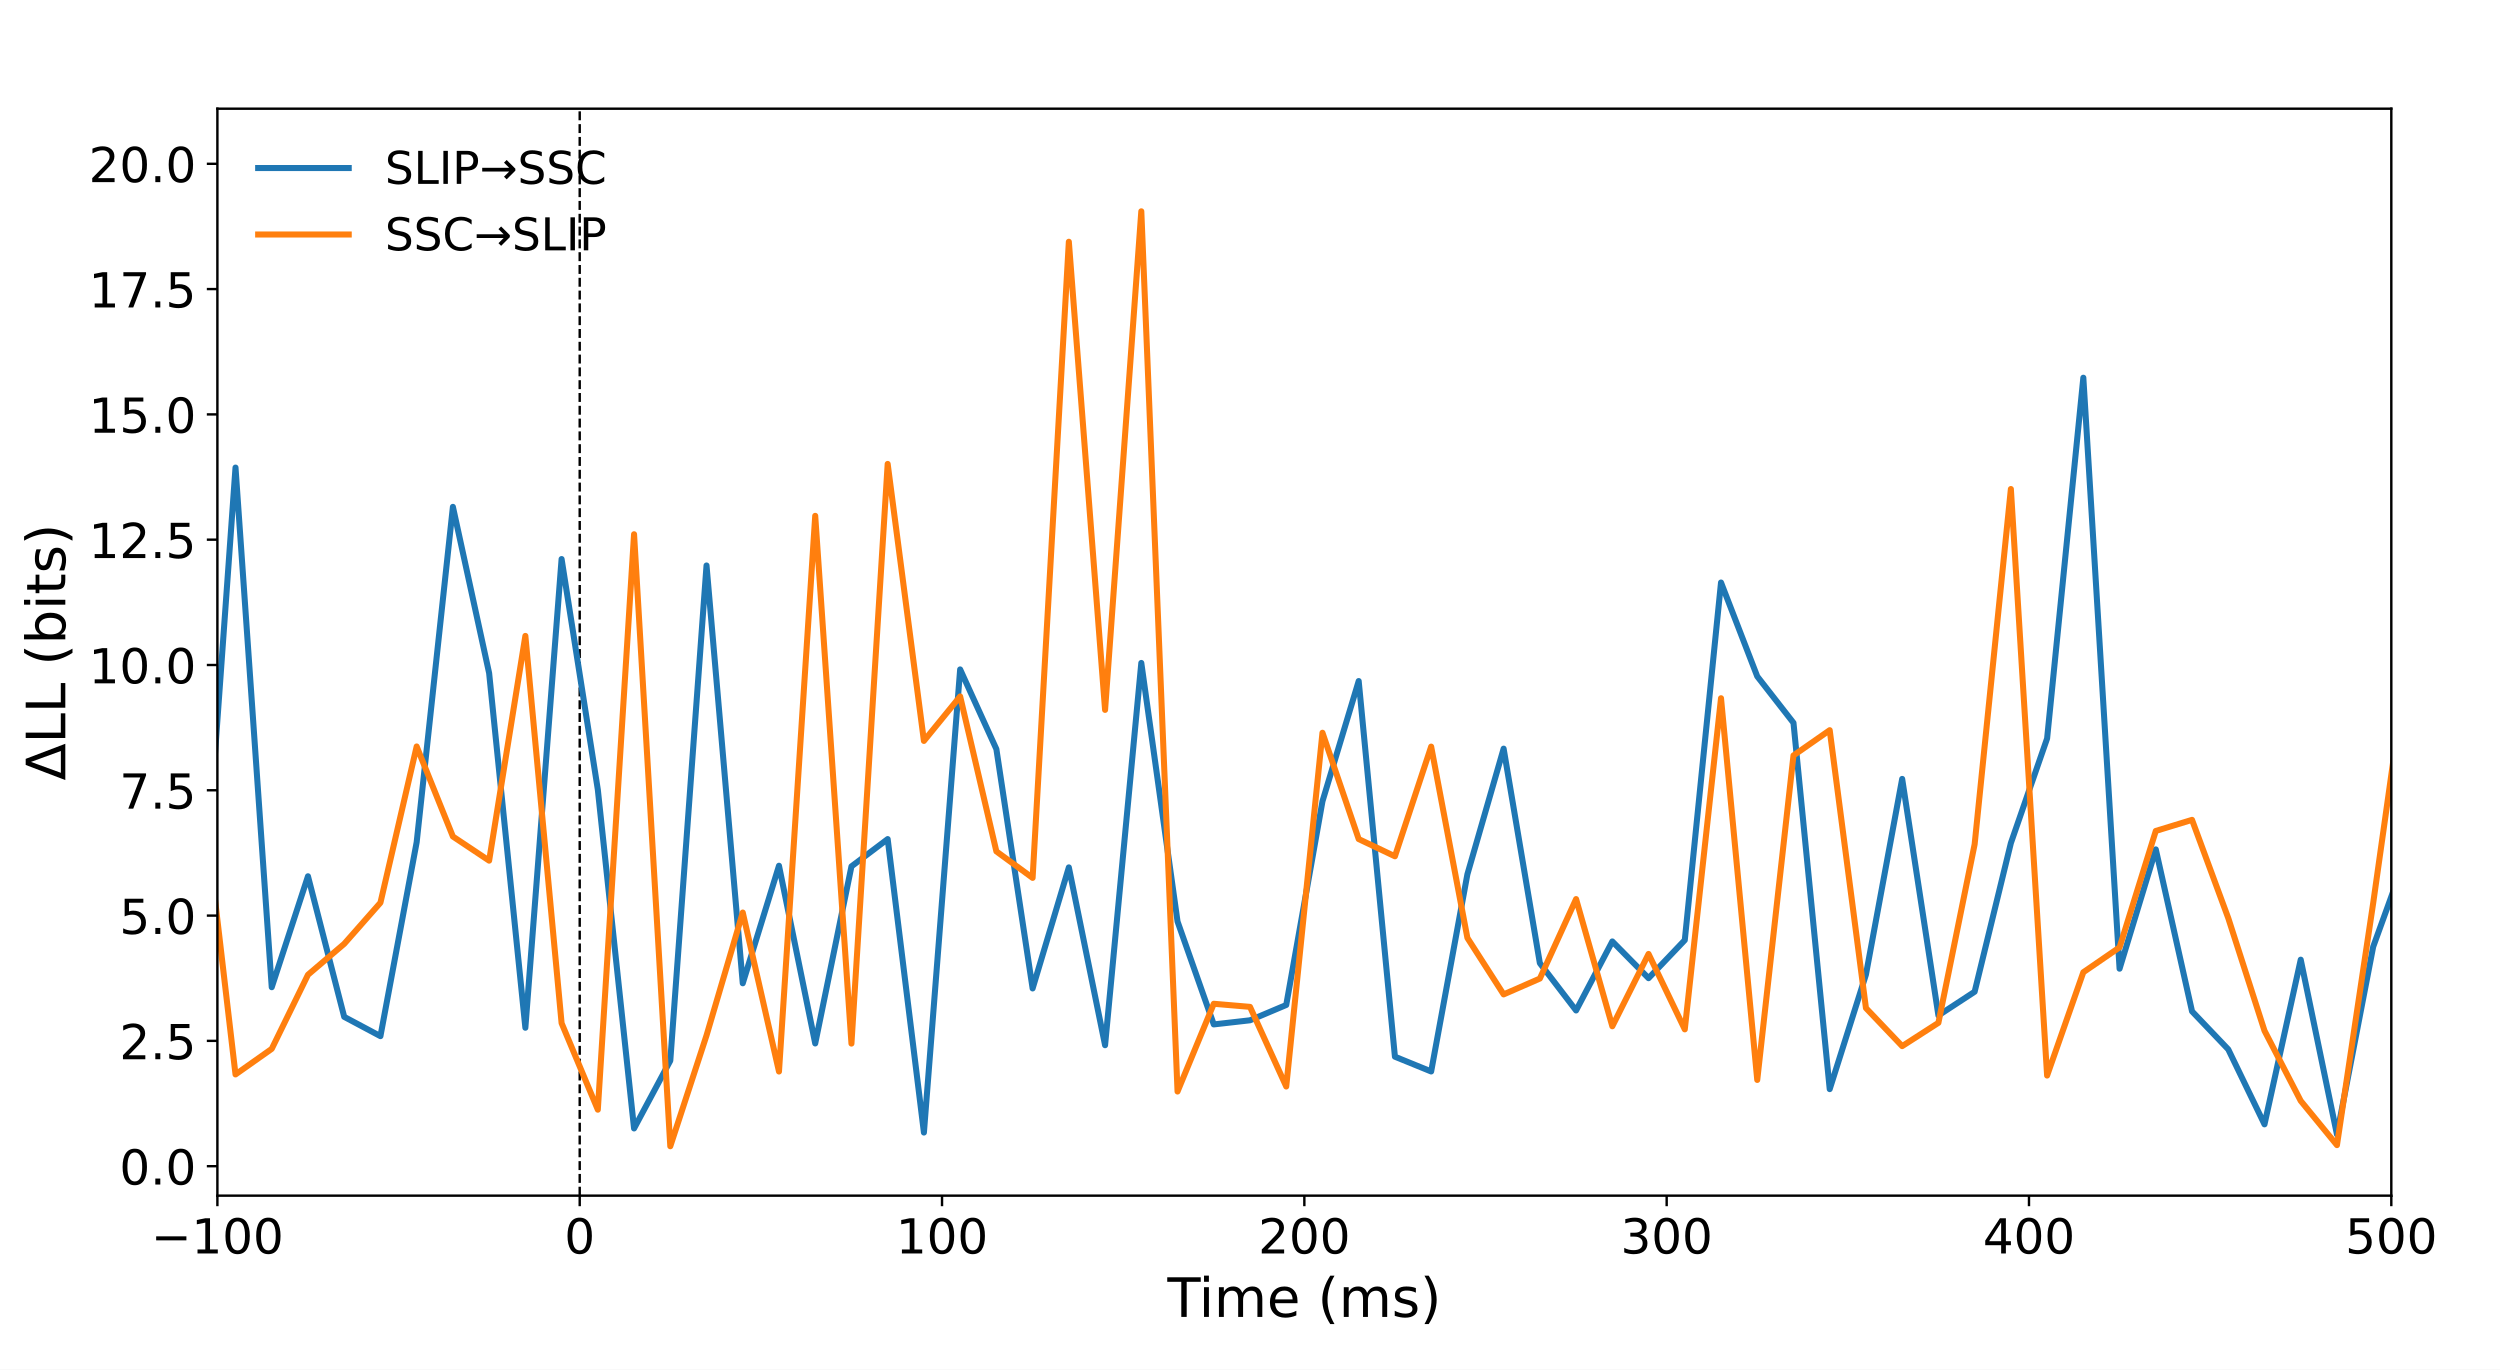
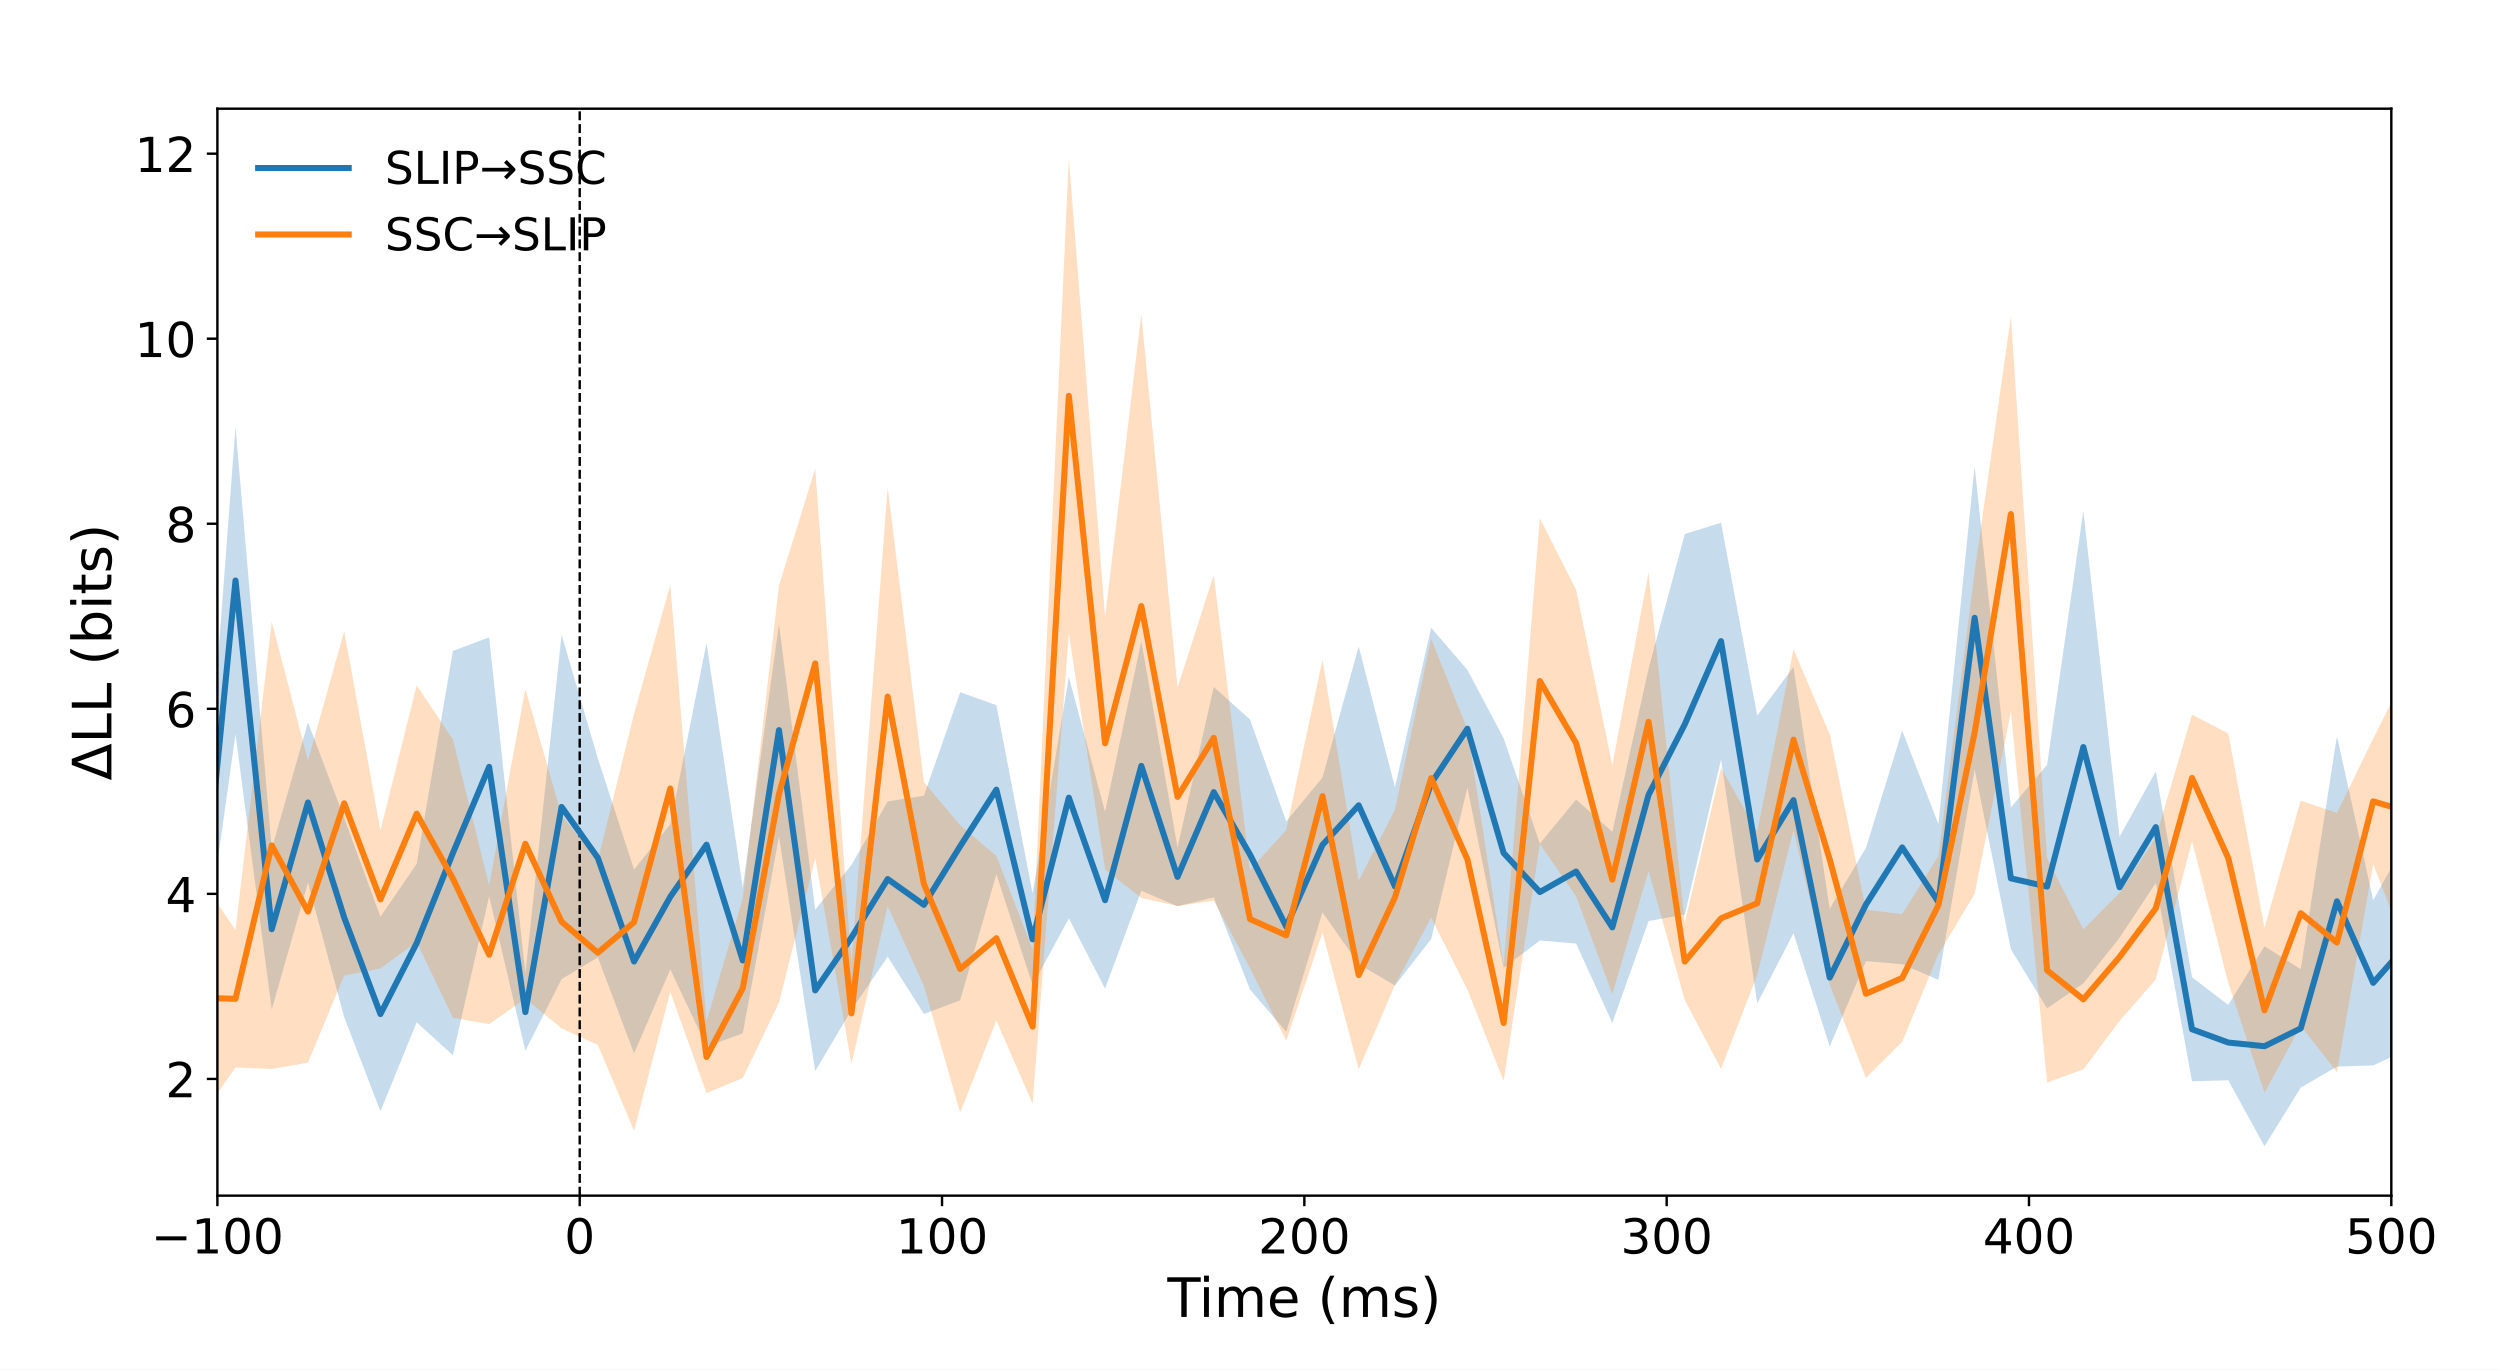
<svg xmlns="http://www.w3.org/2000/svg" xmlns:xlink="http://www.w3.org/1999/xlink" width="828pt" height="453.6pt" viewBox="0 0 828 453.6" version="1.1">
  <defs>
    <style type="text/css">*{stroke-linejoin: round; stroke-linecap: butt}</style>
  </defs>
  <g id="figure_1">
    <g id="patch_1">
      <path d="M 0 453.6  L 828 453.6  L 828 0  L 0 0  z " style="fill: #ffffff" />
    </g>
    <g id="axes_1">
      <g id="patch_2">
        <path d="M 72 396  L 792 396  L 792 36  L 72 36  z " style="fill: #ffffff" />
      </g>
-       <g id="PolyCollection_1" />
-       <g id="PolyCollection_2" />
+       <g id="PolyCollection_1">
+         <path d="M -42 205.304  L -42 301.632  L -30 367.481  L -18 330.727  L -6 297.606  L 6 306.018  L 18 289.242  L 30 309.851  L 42 299.431  L 54 271.124  L 66 328.494  L 78 243.16  L 90 334.332  L 102 292.342  L 114 336.893  L 126 368.068  L 138 338.605  L 150 349.479  L 162 296.871  L 174 348.028  L 186 324.271  L 198 317.07  L 210 348.9  L 222 321.044  L 234 346.551  L 246 342.282  L 258 277.014  L 270 354.756  L 282 334.528  L 294 316.864  L 306 335.832  L 318 331.3  L 330 289.517  L 342 326.303  L 354 304.168  L 366 327.428  L 378 295.017  L 390 300.162  L 402 297.2  L 414 327.719  L 426 341.701  L 438 302.145  L 450 319.335  L 462 326.407  L 474 311.032  L 486 260.835  L 498 320.526  L 510 311.505  L 522 312.511  L 534 338.782  L 546 305.052  L 558 302.902  L 570 251.558  L 582 332.318  L 594 309.083  L 606 346.547  L 618 318.334  L 630 319.347  L 642 324.531  L 654 254.821  L 666 314.399  L 678 333.958  L 690 325.69  L 702 310.594  L 714 292.418  L 726 358.13  L 738 357.775  L 750 379.636  L 762 360.218  L 774 353.26  L 786 352.876  L 798 347.224  L 810 342.744  L 822 275.891  L 834 304.579  L 846 305.756  L 858 328.104  L 870 344.435  L 882 285.273  L 894 349.482  L 906 364.923  L 918 290.176  L 930 346.386  L 942 345.94  L 954 295.019  L 966 353.976  L 978 307.683  L 990 283.205  L 1002 310.369  L 1014 338.697  L 1026 350.752  L 1038 329.231  L 1050 371.924  L 1062 308.653  L 1074 332.533  L 1086 340.032  L 1098 297.405  L 1110 287.128  L 1122 358.345  L 1134 304.035  L 1146 265.499  L 1146 188.588  L 1146 188.588  L 1134 199.235  L 1122 294.864  L 1110 155.446  L 1098 208.749  L 1086 245.571  L 1074 250.993  L 1062 240.873  L 1050 303.172  L 1038 208.485  L 1026 273.337  L 1014 290.997  L 1002 271.29  L 990 206.734  L 978 257.195  L 966 316.373  L 954 200.357  L 942 289.546  L 930 315.881  L 918 194.283  L 906 281.845  L 894 129.487  L 882 179.745  L 870 205.689  L 858 270.505  L 846 167.849  L 834 239.192  L 822 172.029  L 810 306.579  L 798 276.62  L 786 298.158  L 774 243.764  L 762 320.998  L 750 313.377  L 738 332.813  L 726 323.672  L 714 255.468  L 702 277.114  L 690 169.165  L 678 253.309  L 666 267.431  L 654 154.417  L 642 272.949  L 630 241.983  L 618 280.832  L 606 301.018  L 594 220.932  L 582 236.997  L 570 173.121  L 558 176.865  L 546 221.499  L 534 275.493  L 522 264.793  L 510 279.391  L 498 244.506  L 486 221.868  L 474 207.903  L 462 260.724  L 450 214.106  L 438 257.527  L 426 272.071  L 414 238.306  L 402 227.523  L 390 280.682  L 378 212.325  L 366 268.86  L 354 224.205  L 342 295.916  L 330 233.553  L 318 229.27  L 306 263.536  L 294 265.422  L 282 286.505  L 270 301.271  L 258 206.628  L 246 293.916  L 234 212.959  L 222 272.976  L 210 287.999  L 198 251.174  L 186 210.231  L 174 322.385  L 162 211.089  L 150 215.576  L 138 286.105  L 126 303.641  L 114 270.908  L 102 239.224  L 90 281.187  L 78 141.361  L 66 300.206  L 54 193.419  L 42 255.94  L 30 251.616  L 18 130.352  L 6 189.94  L -6 244.507  L -18 268.557  L -30 343.036  L -42 205.304  z " clip-path="url(#pbabe58b09a)" style="fill: #1f77b4; fill-opacity: 0.25" />
+       </g>
+       <g id="PolyCollection_2">
+         <path d="M -42 240.93  L -42 315.244  L -30 317.541  L -18 314.633  L -6 317.968  L 6 314.187  L 18 330.205  L 30 357.071  L 42 328.946  L 54 309.284  L 66 370.595  L 78 353.536  L 90 354.064  L 102 351.93  L 114 323.086  L 126 320.741  L 138 311.985  L 150 337.088  L 162 339.189  L 174 330.766  L 186 340.593  L 198 346.093  L 210 374.494  L 222 328.505  L 234 362.011  L 246 357.044  L 258 332.059  L 270 284.205  L 282 352.301  L 294 300.071  L 306 326.56  L 318 368.514  L 330 337.985  L 342 365.563  L 354 209.809  L 366 288.012  L 378 297.397  L 390 300.078  L 402 298.284  L 414 320.696  L 426 344.672  L 438 308.806  L 450 354.201  L 462 326.256  L 474 303.908  L 486 327.754  L 498 358.025  L 510 279.522  L 522 296.862  L 534 329.243  L 546 288.455  L 558 331.23  L 570 353.995  L 582 322.857  L 594 274.9  L 606 326.128  L 618 356.987  L 630 345.05  L 642 316.087  L 654 296.003  L 666 235.649  L 678 358.518  L 690 354.171  L 702 338.123  L 714 324.374  L 726 278.599  L 738 325.528  L 750 361.973  L 762 339.728  L 774 355.095  L 786 286.182  L 798 317.236  L 810 299.216  L 822 327.914  L 834 347.832  L 846 332.615  L 858 292.517  L 870 299.067  L 882 330.544  L 894 308.503  L 906 312.84  L 918 351.675  L 930 344.748  L 942 358.951  L 954 347.159  L 966 318.354  L 978 320.161  L 990 231.558  L 1002 302.29  L 1014 322.807  L 1026 373.396  L 1038 363.921  L 1050 327.932  L 1062 356.715  L 1074 270.472  L 1086 281.756  L 1098 344.028  L 1110 334.505  L 1122 332.571  L 1134 325.352  L 1146 353.605  L 1146 230.939  L 1146 230.939  L 1134 262.851  L 1122 283.643  L 1110 300.943  L 1098 257.5  L 1086 258.713  L 1074 236.114  L 1062 329.126  L 1050 274.69  L 1038 293.871  L 1026 303.899  L 1014 267.184  L 1002 203.823  L 990 173.974  L 978 185.2  L 966 275.541  L 954 318.615  L 942 295.34  L 930 217.394  L 918 182.935  L 906 169.101  L 894 238.62  L 882 234.727  L 870 262.101  L 858 221.252  L 846 268.597  L 834 290.567  L 822 299.14  L 810 204.864  L 798 220.711  L 786 244.634  L 774 269.262  L 762 265.168  L 750 307.299  L 738 242.914  L 726 236.708  L 714 277.296  L 702 295.739  L 690 307.777  L 678 284.24  L 666 104.875  L 654 189.345  L 642 283.476  L 630 302.774  L 618 301.281  L 606 243.181  L 594 215.052  L 582 275.455  L 570 254.32  L 558 305.728  L 546 189.667  L 534 253.45  L 522 195.35  L 510 171.611  L 498 319.591  L 486 241.504  L 474 211.547  L 462 268.189  L 450 291.664  L 438 218.541  L 426 274.907  L 414 288.112  L 402 190.458  L 390 227.762  L 378 104.048  L 366 204.34  L 354 52.364  L 342 314.484  L 330 283.487  L 318 273.329  L 306 259.023  L 294 161.357  L 282 318.96  L 270 155.231  L 258 193.967  L 246 297.575  L 234 338.169  L 222 193.783  L 210 236.397  L 198 284.994  L 186 269.989  L 174 228.145  L 162 293.243  L 150 244.9  L 138 226.991  L 126 275  L 114 209.056  L 102 251.889  L 90 205.933  L 78 308.058  L 66 290.339  L 54 243.264  L 42 182.981  L 30 325.53  L 18 258.261  L 6 269.067  L -6 291.628  L -18 203.041  L -30 180.185  L -42 240.93  z " clip-path="url(#pbabe58b09a)" style="fill: #ff7f0e; fill-opacity: 0.25" />
+       </g>
      <g id="matplotlib.axis_1">
        <g id="xtick_1">
          <g id="line2d_1">
            <defs>
-               <path id="m887c2d2be4" d="M 0 0  L 0 3.5  " style="stroke: #000000; stroke-width: 0.8" />
-             </defs>
-             <g>
-               <use xlink:href="#m887c2d2be4" x="72" y="396" style="stroke: #000000; stroke-width: 0.8" />
+               <path id="m91e8b4ee9f" d="M 0 0  L 0 3.5  " style="stroke: #000000; stroke-width: 0.8" />
+             </defs>
+             <g>
+               <use xlink:href="#m91e8b4ee9f" x="72" y="396" style="stroke: #000000; stroke-width: 0.8" />
            </g>
          </g>
          <g id="text_1">
            <g transform="translate(50.02625 415.1575) scale(0.16 -0.16)">
              <defs>
                <path id="DejaVuSans-2212" d="M 678 2272  L 4684 2272  L 4684 1741  L 678 1741  L 678 2272  z " transform="scale(0.015625)" />
                <path id="DejaVuSans-31" d="M 794 531  L 1825 531  L 1825 4091  L 703 3866  L 703 4441  L 1819 4666  L 2450 4666  L 2450 531  L 3481 531  L 3481 0  L 794 0  L 794 531  z " transform="scale(0.015625)" />
                <path id="DejaVuSans-30" d="M 2034 4250  Q 1547 4250 1301 3770  Q 1056 3291 1056 2328  Q 1056 1369 1301 889  Q 1547 409 2034 409  Q 2525 409 2770 889  Q 3016 1369 3016 2328  Q 3016 3291 2770 3770  Q 2525 4250 2034 4250  z M 2034 4750  Q 2819 4750 3233 4129  Q 3647 3509 3647 2328  Q 3647 1150 3233 529  Q 2819 -91 2034 -91  Q 1250 -91 836 529  Q 422 1150 422 2328  Q 422 3509 836 4129  Q 1250 4750 2034 4750  z " transform="scale(0.015625)" />
              </defs>
              <use xlink:href="#DejaVuSans-2212" />
              <use xlink:href="#DejaVuSans-31" x="83.789" />
              <use xlink:href="#DejaVuSans-30" x="147.412" />
              <use xlink:href="#DejaVuSans-30" x="211.035" />
            </g>
          </g>
        </g>
        <g id="xtick_2">
          <g id="line2d_2">
            <g>
-               <use xlink:href="#m887c2d2be4" x="192" y="396" style="stroke: #000000; stroke-width: 0.8" />
+               <use xlink:href="#m91e8b4ee9f" x="192" y="396" style="stroke: #000000; stroke-width: 0.8" />
            </g>
          </g>
          <g id="text_2">
            <g transform="translate(186.91 415.1575) scale(0.16 -0.16)">
              <use xlink:href="#DejaVuSans-30" />
            </g>
          </g>
        </g>
        <g id="xtick_3">
          <g id="line2d_3">
            <g>
-               <use xlink:href="#m887c2d2be4" x="312" y="396" style="stroke: #000000; stroke-width: 0.8" />
+               <use xlink:href="#m91e8b4ee9f" x="312" y="396" style="stroke: #000000; stroke-width: 0.8" />
            </g>
          </g>
          <g id="text_3">
            <g transform="translate(296.73 415.1575) scale(0.16 -0.16)">
              <use xlink:href="#DejaVuSans-31" />
              <use xlink:href="#DejaVuSans-30" x="63.623" />
              <use xlink:href="#DejaVuSans-30" x="127.246" />
            </g>
          </g>
        </g>
        <g id="xtick_4">
          <g id="line2d_4">
            <g>
-               <use xlink:href="#m887c2d2be4" x="432" y="396" style="stroke: #000000; stroke-width: 0.8" />
+               <use xlink:href="#m91e8b4ee9f" x="432" y="396" style="stroke: #000000; stroke-width: 0.8" />
            </g>
          </g>
          <g id="text_4">
            <g transform="translate(416.73 415.1575) scale(0.16 -0.16)">
              <defs>
                <path id="DejaVuSans-32" d="M 1228 531  L 3431 531  L 3431 0  L 469 0  L 469 531  Q 828 903 1448 1529  Q 2069 2156 2228 2338  Q 2531 2678 2651 2914  Q 2772 3150 2772 3378  Q 2772 3750 2511 3984  Q 2250 4219 1831 4219  Q 1534 4219 1204 4116  Q 875 4013 500 3803  L 500 4441  Q 881 4594 1212 4672  Q 1544 4750 1819 4750  Q 2544 4750 2975 4387  Q 3406 4025 3406 3419  Q 3406 3131 3298 2873  Q 3191 2616 2906 2266  Q 2828 2175 2409 1742  Q 1991 1309 1228 531  z " transform="scale(0.015625)" />
              </defs>
              <use xlink:href="#DejaVuSans-32" />
              <use xlink:href="#DejaVuSans-30" x="63.623" />
              <use xlink:href="#DejaVuSans-30" x="127.246" />
            </g>
          </g>
        </g>
        <g id="xtick_5">
          <g id="line2d_5">
            <g>
-               <use xlink:href="#m887c2d2be4" x="552" y="396" style="stroke: #000000; stroke-width: 0.8" />
+               <use xlink:href="#m91e8b4ee9f" x="552" y="396" style="stroke: #000000; stroke-width: 0.8" />
            </g>
          </g>
          <g id="text_5">
            <g transform="translate(536.73 415.1575) scale(0.16 -0.16)">
              <defs>
                <path id="DejaVuSans-33" d="M 2597 2516  Q 3050 2419 3304 2112  Q 3559 1806 3559 1356  Q 3559 666 3084 287  Q 2609 -91 1734 -91  Q 1441 -91 1130 -33  Q 819 25 488 141  L 488 750  Q 750 597 1062 519  Q 1375 441 1716 441  Q 2309 441 2620 675  Q 2931 909 2931 1356  Q 2931 1769 2642 2001  Q 2353 2234 1838 2234  L 1294 2234  L 1294 2753  L 1863 2753  Q 2328 2753 2575 2939  Q 2822 3125 2822 3475  Q 2822 3834 2567 4026  Q 2313 4219 1838 4219  Q 1578 4219 1281 4162  Q 984 4106 628 3988  L 628 4550  Q 988 4650 1302 4700  Q 1616 4750 1894 4750  Q 2613 4750 3031 4423  Q 3450 4097 3450 3541  Q 3450 3153 3228 2886  Q 3006 2619 2597 2516  z " transform="scale(0.015625)" />
              </defs>
              <use xlink:href="#DejaVuSans-33" />
              <use xlink:href="#DejaVuSans-30" x="63.623" />
              <use xlink:href="#DejaVuSans-30" x="127.246" />
            </g>
          </g>
        </g>
        <g id="xtick_6">
          <g id="line2d_6">
            <g>
-               <use xlink:href="#m887c2d2be4" x="672" y="396" style="stroke: #000000; stroke-width: 0.8" />
+               <use xlink:href="#m91e8b4ee9f" x="672" y="396" style="stroke: #000000; stroke-width: 0.8" />
            </g>
          </g>
          <g id="text_6">
            <g transform="translate(656.73 415.1575) scale(0.16 -0.16)">
              <defs>
                <path id="DejaVuSans-34" d="M 2419 4116  L 825 1625  L 2419 1625  L 2419 4116  z M 2253 4666  L 3047 4666  L 3047 1625  L 3713 1625  L 3713 1100  L 3047 1100  L 3047 0  L 2419 0  L 2419 1100  L 313 1100  L 313 1709  L 2253 4666  z " transform="scale(0.015625)" />
              </defs>
              <use xlink:href="#DejaVuSans-34" />
              <use xlink:href="#DejaVuSans-30" x="63.623" />
              <use xlink:href="#DejaVuSans-30" x="127.246" />
            </g>
          </g>
        </g>
        <g id="xtick_7">
          <g id="line2d_7">
            <g>
-               <use xlink:href="#m887c2d2be4" x="792" y="396" style="stroke: #000000; stroke-width: 0.8" />
+               <use xlink:href="#m91e8b4ee9f" x="792" y="396" style="stroke: #000000; stroke-width: 0.8" />
            </g>
          </g>
          <g id="text_7">
            <g transform="translate(776.73 415.1575) scale(0.16 -0.16)">
              <defs>
                <path id="DejaVuSans-35" d="M 691 4666  L 3169 4666  L 3169 4134  L 1269 4134  L 1269 2991  Q 1406 3038 1543 3061  Q 1681 3084 1819 3084  Q 2600 3084 3056 2656  Q 3513 2228 3513 1497  Q 3513 744 3044 326  Q 2575 -91 1722 -91  Q 1428 -91 1123 -41  Q 819 9 494 109  L 494 744  Q 775 591 1075 516  Q 1375 441 1709 441  Q 2250 441 2565 725  Q 2881 1009 2881 1497  Q 2881 1984 2565 2268  Q 2250 2553 1709 2553  Q 1456 2553 1204 2497  Q 953 2441 691 2322  L 691 4666  z " transform="scale(0.015625)" />
              </defs>
              <use xlink:href="#DejaVuSans-35" />
              <use xlink:href="#DejaVuSans-30" x="63.623" />
              <use xlink:href="#DejaVuSans-30" x="127.246" />
            </g>
          </g>
        </g>
        <g id="text_8">
          <g transform="translate(386.6414 436.1622) scale(0.18 -0.18)">
            <defs>
              <path id="DejaVuSans-54" d="M -19 4666  L 3928 4666  L 3928 4134  L 2272 4134  L 2272 0  L 1638 0  L 1638 4134  L -19 4134  L -19 4666  z " transform="scale(0.015625)" />
              <path id="DejaVuSans-69" d="M 603 3500  L 1178 3500  L 1178 0  L 603 0  L 603 3500  z M 603 4863  L 1178 4863  L 1178 4134  L 603 4134  L 603 4863  z " transform="scale(0.015625)" />
              <path id="DejaVuSans-6d" d="M 3328 2828  Q 3544 3216 3844 3400  Q 4144 3584 4550 3584  Q 5097 3584 5394 3201  Q 5691 2819 5691 2113  L 5691 0  L 5113 0  L 5113 2094  Q 5113 2597 4934 2840  Q 4756 3084 4391 3084  Q 3944 3084 3684 2787  Q 3425 2491 3425 1978  L 3425 0  L 2847 0  L 2847 2094  Q 2847 2600 2669 2842  Q 2491 3084 2119 3084  Q 1678 3084 1418 2786  Q 1159 2488 1159 1978  L 1159 0  L 581 0  L 581 3500  L 1159 3500  L 1159 2956  Q 1356 3278 1631 3431  Q 1906 3584 2284 3584  Q 2666 3584 2933 3390  Q 3200 3197 3328 2828  z " transform="scale(0.015625)" />
              <path id="DejaVuSans-65" d="M 3597 1894  L 3597 1613  L 953 1613  Q 991 1019 1311 708  Q 1631 397 2203 397  Q 2534 397 2845 478  Q 3156 559 3463 722  L 3463 178  Q 3153 47 2828 -22  Q 2503 -91 2169 -91  Q 1331 -91 842 396  Q 353 884 353 1716  Q 353 2575 817 3079  Q 1281 3584 2069 3584  Q 2775 3584 3186 3129  Q 3597 2675 3597 1894  z M 3022 2063  Q 3016 2534 2758 2815  Q 2500 3097 2075 3097  Q 1594 3097 1305 2825  Q 1016 2553 972 2059  L 3022 2063  z " transform="scale(0.015625)" />
              <path id="DejaVuSans-20" transform="scale(0.015625)" />
              <path id="DejaVuSans-28" d="M 1984 4856  Q 1566 4138 1362 3434  Q 1159 2731 1159 2009  Q 1159 1288 1364 580  Q 1569 -128 1984 -844  L 1484 -844  Q 1016 -109 783 600  Q 550 1309 550 2009  Q 550 2706 781 3412  Q 1013 4119 1484 4856  L 1984 4856  z " transform="scale(0.015625)" />
              <path id="DejaVuSans-73" d="M 2834 3397  L 2834 2853  Q 2591 2978 2328 3040  Q 2066 3103 1784 3103  Q 1356 3103 1142 2972  Q 928 2841 928 2578  Q 928 2378 1081 2264  Q 1234 2150 1697 2047  L 1894 2003  Q 2506 1872 2764 1633  Q 3022 1394 3022 966  Q 3022 478 2636 193  Q 2250 -91 1575 -91  Q 1294 -91 989 -36  Q 684 19 347 128  L 347 722  Q 666 556 975 473  Q 1284 391 1588 391  Q 1994 391 2212 530  Q 2431 669 2431 922  Q 2431 1156 2273 1281  Q 2116 1406 1581 1522  L 1381 1569  Q 847 1681 609 1914  Q 372 2147 372 2553  Q 372 3047 722 3315  Q 1072 3584 1716 3584  Q 2034 3584 2315 3537  Q 2597 3491 2834 3397  z " transform="scale(0.015625)" />
              <path id="DejaVuSans-29" d="M 513 4856  L 1013 4856  Q 1481 4119 1714 3412  Q 1947 2706 1947 2009  Q 1947 1309 1714 600  Q 1481 -109 1013 -844  L 513 -844  Q 928 -128 1133 580  Q 1338 1288 1338 2009  Q 1338 2731 1133 3434  Q 928 4138 513 4856  z " transform="scale(0.015625)" />
            </defs>
            <use xlink:href="#DejaVuSans-54" />
            <use xlink:href="#DejaVuSans-69" x="57.959" />
            <use xlink:href="#DejaVuSans-6d" x="85.742" />
            <use xlink:href="#DejaVuSans-65" x="183.154" />
            <use xlink:href="#DejaVuSans-20" x="244.678" />
            <use xlink:href="#DejaVuSans-28" x="276.465" />
            <use xlink:href="#DejaVuSans-6d" x="315.479" />
            <use xlink:href="#DejaVuSans-73" x="412.891" />
            <use xlink:href="#DejaVuSans-29" x="464.99" />
          </g>
        </g>
      </g>
      <g id="matplotlib.axis_2">
        <g id="ytick_1">
          <g id="line2d_8">
            <defs>
-               <path id="m100ad2dc62" d="M 0 0  L -3.5 0  " style="stroke: #000000; stroke-width: 0.8" />
-             </defs>
-             <g>
-               <use xlink:href="#m100ad2dc62" x="72" y="386.241" style="stroke: #000000; stroke-width: 0.8" />
+               <path id="m63a7b6499d" d="M 0 0  L -3.5 0  " style="stroke: #000000; stroke-width: 0.8" />
+             </defs>
+             <g>
+               <use xlink:href="#m63a7b6499d" x="72" y="357.335" style="stroke: #000000; stroke-width: 0.8" />
            </g>
          </g>
          <g id="text_9">
-             <g transform="translate(39.555 392.3199) scale(0.16 -0.16)">
-               <defs>
-                 <path id="DejaVuSans-2e" d="M 684 794  L 1344 794  L 1344 0  L 684 0  L 684 794  z " transform="scale(0.015625)" />
-               </defs>
-               <use xlink:href="#DejaVuSans-30" />
-               <use xlink:href="#DejaVuSans-2e" x="63.623" />
-               <use xlink:href="#DejaVuSans-30" x="95.41" />
+             <g transform="translate(54.82 363.4133) scale(0.16 -0.16)">
+               <use xlink:href="#DejaVuSans-32" />
            </g>
          </g>
        </g>
        <g id="ytick_2">
          <g id="line2d_9">
            <g>
-               <use xlink:href="#m100ad2dc62" x="72" y="344.742" style="stroke: #000000; stroke-width: 0.8" />
+               <use xlink:href="#m63a7b6499d" x="72" y="296.046" style="stroke: #000000; stroke-width: 0.8" />
            </g>
          </g>
          <g id="text_10">
-             <g transform="translate(39.555 350.8208) scale(0.16 -0.16)">
-               <use xlink:href="#DejaVuSans-32" />
-               <use xlink:href="#DejaVuSans-2e" x="63.623" />
-               <use xlink:href="#DejaVuSans-35" x="95.41" />
+             <g transform="translate(54.82 302.1245) scale(0.16 -0.16)">
+               <use xlink:href="#DejaVuSans-34" />
            </g>
          </g>
        </g>
        <g id="ytick_3">
          <g id="line2d_10">
            <g>
-               <use xlink:href="#m100ad2dc62" x="72" y="303.243" style="stroke: #000000; stroke-width: 0.8" />
+               <use xlink:href="#m63a7b6499d" x="72" y="234.757" style="stroke: #000000; stroke-width: 0.8" />
            </g>
          </g>
          <g id="text_11">
-             <g transform="translate(39.555 309.3216) scale(0.16 -0.16)">
-               <use xlink:href="#DejaVuSans-35" />
-               <use xlink:href="#DejaVuSans-2e" x="63.623" />
-               <use xlink:href="#DejaVuSans-30" x="95.41" />
+             <g transform="translate(54.82 240.8356) scale(0.16 -0.16)">
+               <defs>
+                 <path id="DejaVuSans-36" d="M 2113 2584  Q 1688 2584 1439 2293  Q 1191 2003 1191 1497  Q 1191 994 1439 701  Q 1688 409 2113 409  Q 2538 409 2786 701  Q 3034 994 3034 1497  Q 3034 2003 2786 2293  Q 2538 2584 2113 2584  z M 3366 4563  L 3366 3988  Q 3128 4100 2886 4159  Q 2644 4219 2406 4219  Q 1781 4219 1451 3797  Q 1122 3375 1075 2522  Q 1259 2794 1537 2939  Q 1816 3084 2150 3084  Q 2853 3084 3261 2657  Q 3669 2231 3669 1497  Q 3669 778 3244 343  Q 2819 -91 2113 -91  Q 1303 -91 875 529  Q 447 1150 447 2328  Q 447 3434 972 4092  Q 1497 4750 2381 4750  Q 2619 4750 2861 4703  Q 3103 4656 3366 4563  z " transform="scale(0.015625)" />
+               </defs>
+               <use xlink:href="#DejaVuSans-36" />
            </g>
          </g>
        </g>
        <g id="ytick_4">
          <g id="line2d_11">
            <g>
-               <use xlink:href="#m100ad2dc62" x="72" y="261.744" style="stroke: #000000; stroke-width: 0.8" />
+               <use xlink:href="#m63a7b6499d" x="72" y="173.468" style="stroke: #000000; stroke-width: 0.8" />
            </g>
          </g>
          <g id="text_12">
-             <g transform="translate(39.555 267.8225) scale(0.16 -0.16)">
-               <defs>
-                 <path id="DejaVuSans-37" d="M 525 4666  L 3525 4666  L 3525 4397  L 1831 0  L 1172 0  L 2766 4134  L 525 4134  L 525 4666  z " transform="scale(0.015625)" />
-               </defs>
-               <use xlink:href="#DejaVuSans-37" />
-               <use xlink:href="#DejaVuSans-2e" x="63.623" />
-               <use xlink:href="#DejaVuSans-35" x="95.41" />
+             <g transform="translate(54.82 179.5467) scale(0.16 -0.16)">
+               <defs>
+                 <path id="DejaVuSans-38" d="M 2034 2216  Q 1584 2216 1326 1975  Q 1069 1734 1069 1313  Q 1069 891 1326 650  Q 1584 409 2034 409  Q 2484 409 2743 651  Q 3003 894 3003 1313  Q 3003 1734 2745 1975  Q 2488 2216 2034 2216  z M 1403 2484  Q 997 2584 770 2862  Q 544 3141 544 3541  Q 544 4100 942 4425  Q 1341 4750 2034 4750  Q 2731 4750 3128 4425  Q 3525 4100 3525 3541  Q 3525 3141 3298 2862  Q 3072 2584 2669 2484  Q 3125 2378 3379 2068  Q 3634 1759 3634 1313  Q 3634 634 3220 271  Q 2806 -91 2034 -91  Q 1263 -91 848 271  Q 434 634 434 1313  Q 434 1759 690 2068  Q 947 2378 1403 2484  z M 1172 3481  Q 1172 3119 1398 2916  Q 1625 2713 2034 2713  Q 2441 2713 2670 2916  Q 2900 3119 2900 3481  Q 2900 3844 2670 4047  Q 2441 4250 2034 4250  Q 1625 4250 1398 4047  Q 1172 3844 1172 3481  z " transform="scale(0.015625)" />
+               </defs>
+               <use xlink:href="#DejaVuSans-38" />
            </g>
          </g>
        </g>
        <g id="ytick_5">
          <g id="line2d_12">
            <g>
-               <use xlink:href="#m100ad2dc62" x="72" y="220.245" style="stroke: #000000; stroke-width: 0.8" />
+               <use xlink:href="#m63a7b6499d" x="72" y="112.179" style="stroke: #000000; stroke-width: 0.8" />
            </g>
          </g>
          <g id="text_13">
-             <g transform="translate(29.375 226.3233) scale(0.16 -0.16)">
+             <g transform="translate(44.64 118.2579) scale(0.16 -0.16)">
              <use xlink:href="#DejaVuSans-31" />
              <use xlink:href="#DejaVuSans-30" x="63.623" />
-               <use xlink:href="#DejaVuSans-2e" x="127.246" />
-               <use xlink:href="#DejaVuSans-30" x="159.033" />
            </g>
          </g>
        </g>
        <g id="ytick_6">
          <g id="line2d_13">
            <g>
-               <use xlink:href="#m100ad2dc62" x="72" y="178.745" style="stroke: #000000; stroke-width: 0.8" />
+               <use xlink:href="#m63a7b6499d" x="72" y="50.89" style="stroke: #000000; stroke-width: 0.8" />
            </g>
          </g>
          <g id="text_14">
-             <g transform="translate(29.375 184.8242) scale(0.16 -0.16)">
+             <g transform="translate(44.64 56.96904) scale(0.16 -0.16)">
              <use xlink:href="#DejaVuSans-31" />
              <use xlink:href="#DejaVuSans-32" x="63.623" />
-               <use xlink:href="#DejaVuSans-2e" x="127.246" />
-               <use xlink:href="#DejaVuSans-35" x="159.033" />
-             </g>
-           </g>
-         </g>
-         <g id="ytick_7">
-           <g id="line2d_14">
-             <g>
-               <use xlink:href="#m100ad2dc62" x="72" y="137.246" style="stroke: #000000; stroke-width: 0.8" />
-             </g>
-           </g>
-           <g id="text_15">
-             <g transform="translate(29.375 143.3251) scale(0.16 -0.16)">
-               <use xlink:href="#DejaVuSans-31" />
-               <use xlink:href="#DejaVuSans-35" x="63.623" />
-               <use xlink:href="#DejaVuSans-2e" x="127.246" />
-               <use xlink:href="#DejaVuSans-30" x="159.033" />
-             </g>
-           </g>
-         </g>
-         <g id="ytick_8">
-           <g id="line2d_15">
-             <g>
-               <use xlink:href="#m100ad2dc62" x="72" y="95.747" style="stroke: #000000; stroke-width: 0.8" />
-             </g>
-           </g>
-           <g id="text_16">
-             <g transform="translate(29.375 101.8259) scale(0.16 -0.16)">
-               <use xlink:href="#DejaVuSans-31" />
-               <use xlink:href="#DejaVuSans-37" x="63.623" />
-               <use xlink:href="#DejaVuSans-2e" x="127.246" />
-               <use xlink:href="#DejaVuSans-35" x="159.033" />
-             </g>
-           </g>
-         </g>
-         <g id="ytick_9">
-           <g id="line2d_16">
-             <g>
-               <use xlink:href="#m100ad2dc62" x="72" y="54.248" style="stroke: #000000; stroke-width: 0.8" />
-             </g>
-           </g>
-           <g id="text_17">
-             <g transform="translate(29.375 60.32679) scale(0.16 -0.16)">
-               <use xlink:href="#DejaVuSans-32" />
-               <use xlink:href="#DejaVuSans-30" x="63.623" />
-               <use xlink:href="#DejaVuSans-2e" x="127.246" />
-               <use xlink:href="#DejaVuSans-30" x="159.033" />
-             </g>
-           </g>
-         </g>
-         <g id="text_18">
-           <g transform="translate(21.63156 258.4997) rotate(-90) scale(0.18 -0.18)">
+             </g>
+           </g>
+         </g>
+         <g id="text_15">
+           <g transform="translate(36.89656 258.4997) rotate(-90) scale(0.18 -0.18)">
            <defs>
              <path id="DejaVuSans-394" d="M 2188 4044  L 906 525  L 3472 525  L 2188 4044  z M 50 0  L 1831 4666  L 2547 4666  L 4325 0  L 50 0  z " transform="scale(0.015625)" />
              <path id="DejaVuSans-4c" d="M 628 4666  L 1259 4666  L 1259 531  L 3531 531  L 3531 0  L 628 0  L 628 4666  z " transform="scale(0.015625)" />
              <path id="DejaVuSans-62" d="M 3116 1747  Q 3116 2381 2855 2742  Q 2594 3103 2138 3103  Q 1681 3103 1420 2742  Q 1159 2381 1159 1747  Q 1159 1113 1420 752  Q 1681 391 2138 391  Q 2594 391 2855 752  Q 3116 1113 3116 1747  z M 1159 2969  Q 1341 3281 1617 3432  Q 1894 3584 2278 3584  Q 2916 3584 3314 3078  Q 3713 2572 3713 1747  Q 3713 922 3314 415  Q 2916 -91 2278 -91  Q 1894 -91 1617 61  Q 1341 213 1159 525  L 1159 0  L 581 0  L 581 4863  L 1159 4863  L 1159 2969  z " transform="scale(0.015625)" />
              <path id="DejaVuSans-74" d="M 1172 4494  L 1172 3500  L 2356 3500  L 2356 3053  L 1172 3053  L 1172 1153  Q 1172 725 1289 603  Q 1406 481 1766 481  L 2356 481  L 2356 0  L 1766 0  Q 1100 0 847 248  Q 594 497 594 1153  L 594 3053  L 172 3053  L 172 3500  L 594 3500  L 594 4494  L 1172 4494  z " transform="scale(0.015625)" />
            </defs>
            <use xlink:href="#DejaVuSans-394" />
            <use xlink:href="#DejaVuSans-4c" x="68.408" />
            <use xlink:href="#DejaVuSans-4c" x="124.121" />
            <use xlink:href="#DejaVuSans-20" x="179.834" />
            <use xlink:href="#DejaVuSans-28" x="211.621" />
            <use xlink:href="#DejaVuSans-62" x="250.635" />
            <use xlink:href="#DejaVuSans-69" x="314.111" />
            <use xlink:href="#DejaVuSans-74" x="341.895" />
            <use xlink:href="#DejaVuSans-73" x="381.104" />
            <use xlink:href="#DejaVuSans-29" x="433.203" />
          </g>
        </g>
      </g>
-       <g id="line2d_17">
-         <path d="M 192 396  L 192 36  " clip-path="url(#p458f852c51)" style="fill: none; stroke-dasharray: 2.96,1.28; stroke-dashoffset: 0; stroke: #000000; stroke-width: 0.8" />
-       </g>
-       <g id="line2d_18">
-         <path d="M -1 229.739  L 6 175.777  L 18 239.121  L 30 269.133  L 42 279.503  L 54 294.805  L 66 322.265  L 78 154.861  L 90 326.964  L 102 290.221  L 114 336.78  L 126 343.176  L 138 278.931  L 150 167.869  L 162 222.938  L 174 340.388  L 186 185.155  L 198 261.539  L 210 373.74  L 222 351.303  L 234 187.289  L 246 325.664  L 258 286.736  L 270 345.592  L 282 286.949  L 294 277.905  L 306 375.098  L 318 221.714  L 330 248.101  L 342 327.37  L 354 287.274  L 366 346.174  L 378 219.566  L 390 305.2  L 402 339.287  L 414 337.92  L 426 332.848  L 438 265.395  L 450 225.563  L 462 349.979  L 474 354.872  L 486 289.562  L 498 247.951  L 510 319  L 522 334.667  L 534 311.804  L 546 323.975  L 558 311.371  L 570 192.929  L 582 224.015  L 594 239.403  L 606 360.714  L 618 322.78  L 630 257.972  L 642 336.321  L 654 328.463  L 666 279.226  L 678 244.587  L 690 125.099  L 702 320.833  L 714 281.322  L 726 334.953  L 738 347.549  L 750 372.381  L 762 317.845  L 774 375.739  L 786 313.558  L 798 280.405  L 810 336.955  L 822 257.653  L 829 264.054  " clip-path="url(#p458f852c51)" style="fill: none; stroke: #1f77b4; stroke-width: 2; stroke-linecap: square" />
-       </g>
-       <g id="line2d_19">
-         <path d="M -1 323.12  L 6 337.342  L 18 247.554  L 30 327.419  L 42 144.988  L 54 350.881  L 66 253.463  L 78 355.852  L 90 347.381  L 102 322.841  L 114 312.601  L 126 298.976  L 138 247.23  L 150 277.057  L 162 285.046  L 174 210.612  L 186 338.867  L 198 367.527  L 210 176.944  L 222 379.636  L 234 342.933  L 246 302.235  L 258 354.886  L 270 170.845  L 282 345.633  L 294 153.652  L 306 245.39  L 318 230.658  L 330 281.98  L 342 290.754  L 354 80.07  L 366 235.116  L 378 69.988  L 390 361.509  L 402 332.448  L 414 333.475  L 426 359.852  L 438 242.689  L 450 277.9  L 462 283.6  L 474 247.281  L 486 310.635  L 498 329.342  L 510 324.1  L 522 297.777  L 534 339.899  L 546 315.95  L 558 340.925  L 570 231.254  L 582 357.673  L 594 250.203  L 606 241.838  L 618 333.876  L 630 346.477  L 642 338.76  L 654 279.625  L 666 161.966  L 678 356.222  L 690 322.003  L 702 313.765  L 714 275.205  L 726 271.539  L 738 304.075  L 750 341.378  L 762 364.602  L 774 379.263  L 786 299.084  L 798 214.281  L 810 229.941  L 822 313.21  L 829 295.432  " clip-path="url(#p458f852c51)" style="fill: none; stroke: #ff7f0e; stroke-width: 2; stroke-linecap: square" />
+       <g id="line2d_14">
+         <path d="M 192 396  L 192 36  " clip-path="url(#pbabe58b09a)" style="fill: none; stroke-dasharray: 2.96,1.28; stroke-dashoffset: 0; stroke: #000000; stroke-width: 0.8" />
+       </g>
+       <g id="line2d_15">
+         <path d="M -1 261.441  L 6 247.979  L 18 209.797  L 30 280.733  L 42 277.686  L 54 232.271  L 66 314.35  L 78 192.261  L 90 307.759  L 102 265.783  L 114 303.9  L 126 335.855  L 138 312.355  L 150 282.527  L 162 253.98  L 174 335.207  L 186 267.251  L 198 284.122  L 210 318.45  L 222 297.01  L 234 279.755  L 246 318.099  L 258 241.821  L 270 328.013  L 282 310.516  L 294 291.143  L 306 299.684  L 318 280.285  L 330 261.535  L 342 311.11  L 354 264.187  L 366 298.144  L 378 253.671  L 390 290.422  L 402 262.361  L 414 283.012  L 426 306.886  L 438 279.836  L 450 266.721  L 462 293.565  L 474 259.468  L 486 241.352  L 498 282.516  L 510 295.448  L 522 288.652  L 534 307.138  L 546 263.276  L 558 239.883  L 570 212.34  L 582 284.658  L 594 265.007  L 606 323.783  L 618 299.583  L 630 280.665  L 642 298.74  L 654 204.619  L 666 290.915  L 678 293.634  L 690 247.428  L 702 293.854  L 714 273.943  L 726 340.901  L 738 345.294  L 750 346.507  L 762 340.608  L 774 298.512  L 786 325.517  L 798 311.922  L 810 324.662  L 822 223.96  L 829 251.917  " clip-path="url(#pbabe58b09a)" style="fill: none; stroke: #1f77b4; stroke-width: 2; stroke-linecap: square" />
+       </g>
+       <g id="line2d_16">
+         <path d="M -1 299.31  L 6 291.627  L 18 294.233  L 30 341.301  L 42 255.964  L 54 276.274  L 66 330.467  L 78 330.797  L 90 279.999  L 102 301.91  L 114 266.071  L 126 297.87  L 138 269.488  L 150 290.994  L 162 316.216  L 174 279.456  L 186 305.291  L 198 315.544  L 210 305.445  L 222 261.144  L 234 350.09  L 246 327.309  L 258 263.013  L 270 219.718  L 282 335.631  L 294 230.714  L 306 292.792  L 318 320.922  L 330 310.736  L 342 340.023  L 354 131.086  L 366 246.176  L 378 200.723  L 390 263.92  L 402 244.371  L 414 304.404  L 426 309.789  L 438 263.674  L 450 322.933  L 462 297.222  L 474 257.728  L 486 284.629  L 498 338.808  L 510 225.567  L 522 246.106  L 534 291.346  L 546 239.061  L 558 318.479  L 570 304.157  L 582 299.156  L 594 244.976  L 606 284.654  L 618 329.134  L 630 323.912  L 642 299.782  L 654 242.674  L 666 170.262  L 678 321.379  L 690 330.974  L 702 316.931  L 714 300.835  L 726 257.654  L 738 284.221  L 750 334.636  L 762 302.448  L 774 312.179  L 786 265.408  L 798 268.973  L 810 252.04  L 822 313.527  L 829 316.836  " clip-path="url(#pbabe58b09a)" style="fill: none; stroke: #ff7f0e; stroke-width: 2; stroke-linecap: square" />
      </g>
      <g id="patch_3">
        <path d="M 72 396  L 72 36  " style="fill: none; stroke: #000000; stroke-width: 0.8; stroke-linejoin: miter; stroke-linecap: square" />
      </g>
      <g id="patch_4">
        <path d="M 792 396  L 792 36  " style="fill: none; stroke: #000000; stroke-width: 0.8; stroke-linejoin: miter; stroke-linecap: square" />
      </g>
      <g id="patch_5">
        <path d="M 72 396  L 792 396  " style="fill: none; stroke: #000000; stroke-width: 0.8; stroke-linejoin: miter; stroke-linecap: square" />
      </g>
      <g id="patch_6">
        <path d="M 72 36  L 792 36  " style="fill: none; stroke: #000000; stroke-width: 0.8; stroke-linejoin: miter; stroke-linecap: square" />
      </g>
      <g id="legend_1">
-         <g id="line2d_20">
+         <g id="line2d_17">
          <path d="M 85.5 55.648  L 100.5 55.648  L 115.5 55.648  " style="fill: none; stroke: #1f77b4; stroke-width: 2; stroke-linecap: square" />
        </g>
-         <g id="text_19">
+         <g id="text_16">
          <g transform="translate(127.5 60.89766) scale(0.15 -0.15)">
            <defs>
              <path id="DejaVuSans-53" d="M 3425 4513  L 3425 3897  Q 3066 4069 2747 4153  Q 2428 4238 2131 4238  Q 1616 4238 1336 4038  Q 1056 3838 1056 3469  Q 1056 3159 1242 3001  Q 1428 2844 1947 2747  L 2328 2669  Q 3034 2534 3370 2195  Q 3706 1856 3706 1288  Q 3706 609 3251 259  Q 2797 -91 1919 -91  Q 1588 -91 1214 -16  Q 841 59 441 206  L 441 856  Q 825 641 1194 531  Q 1563 422 1919 422  Q 2459 422 2753 634  Q 3047 847 3047 1241  Q 3047 1584 2836 1778  Q 2625 1972 2144 2069  L 1759 2144  Q 1053 2284 737 2584  Q 422 2884 422 3419  Q 422 4038 858 4394  Q 1294 4750 2059 4750  Q 2388 4750 2728 4690  Q 3069 4631 3425 4513  z " transform="scale(0.015625)" />
              <path id="DejaVuSans-49" d="M 628 4666  L 1259 4666  L 1259 0  L 628 0  L 628 4666  z " transform="scale(0.015625)" />
              <path id="DejaVuSans-50" d="M 1259 4147  L 1259 2394  L 2053 2394  Q 2494 2394 2734 2622  Q 2975 2850 2975 3272  Q 2975 3691 2734 3919  Q 2494 4147 2053 4147  L 1259 4147  z M 628 4666  L 2053 4666  Q 2838 4666 3239 4311  Q 3641 3956 3641 3272  Q 3641 2581 3239 2228  Q 2838 1875 2053 1875  L 1259 1875  L 1259 0  L 628 0  L 628 4666  z " transform="scale(0.015625)" />
              <path id="DejaVuSans-2192" d="M 5050 2147  L 5050 1866  L 3822 638  L 3447 1013  L 4175 1741  L 366 1741  L 366 2272  L 4175 2272  L 3447 3000  L 3822 3375  L 5050 2147  z " transform="scale(0.015625)" />
              <path id="DejaVuSans-43" d="M 4122 4306  L 4122 3641  Q 3803 3938 3442 4084  Q 3081 4231 2675 4231  Q 1875 4231 1450 3742  Q 1025 3253 1025 2328  Q 1025 1406 1450 917  Q 1875 428 2675 428  Q 3081 428 3442 575  Q 3803 722 4122 1019  L 4122 359  Q 3791 134 3420 21  Q 3050 -91 2638 -91  Q 1578 -91 968 557  Q 359 1206 359 2328  Q 359 3453 968 4101  Q 1578 4750 2638 4750  Q 3056 4750 3426 4639  Q 3797 4528 4122 4306  z " transform="scale(0.015625)" />
            </defs>
            <use xlink:href="#DejaVuSans-53" />
            <use xlink:href="#DejaVuSans-4c" x="63.477" />
            <use xlink:href="#DejaVuSans-49" x="119.189" />
            <use xlink:href="#DejaVuSans-50" x="148.682" />
            <use xlink:href="#DejaVuSans-2192" x="208.984" />
            <use xlink:href="#DejaVuSans-53" x="292.773" />
            <use xlink:href="#DejaVuSans-53" x="356.25" />
            <use xlink:href="#DejaVuSans-43" x="419.727" />
          </g>
        </g>
-         <g id="line2d_21">
+         <g id="line2d_18">
          <path d="M 85.5 77.665  L 100.5 77.665  L 115.5 77.665  " style="fill: none; stroke: #ff7f0e; stroke-width: 2; stroke-linecap: square" />
        </g>
-         <g id="text_20">
+         <g id="text_17">
          <g transform="translate(127.5 82.91484) scale(0.15 -0.15)">
            <use xlink:href="#DejaVuSans-53" />
            <use xlink:href="#DejaVuSans-53" x="63.477" />
            <use xlink:href="#DejaVuSans-43" x="126.953" />
            <use xlink:href="#DejaVuSans-2192" x="196.777" />
            <use xlink:href="#DejaVuSans-53" x="280.566" />
            <use xlink:href="#DejaVuSans-4c" x="344.043" />
            <use xlink:href="#DejaVuSans-49" x="399.756" />
            <use xlink:href="#DejaVuSans-50" x="429.248" />
          </g>
        </g>
      </g>
    </g>
  </g>
  <defs>
-     <clipPath id="p458f852c51">
+     <clipPath id="pbabe58b09a">
      <rect x="72" y="36" width="720" height="360" />
    </clipPath>
  </defs>
</svg>
